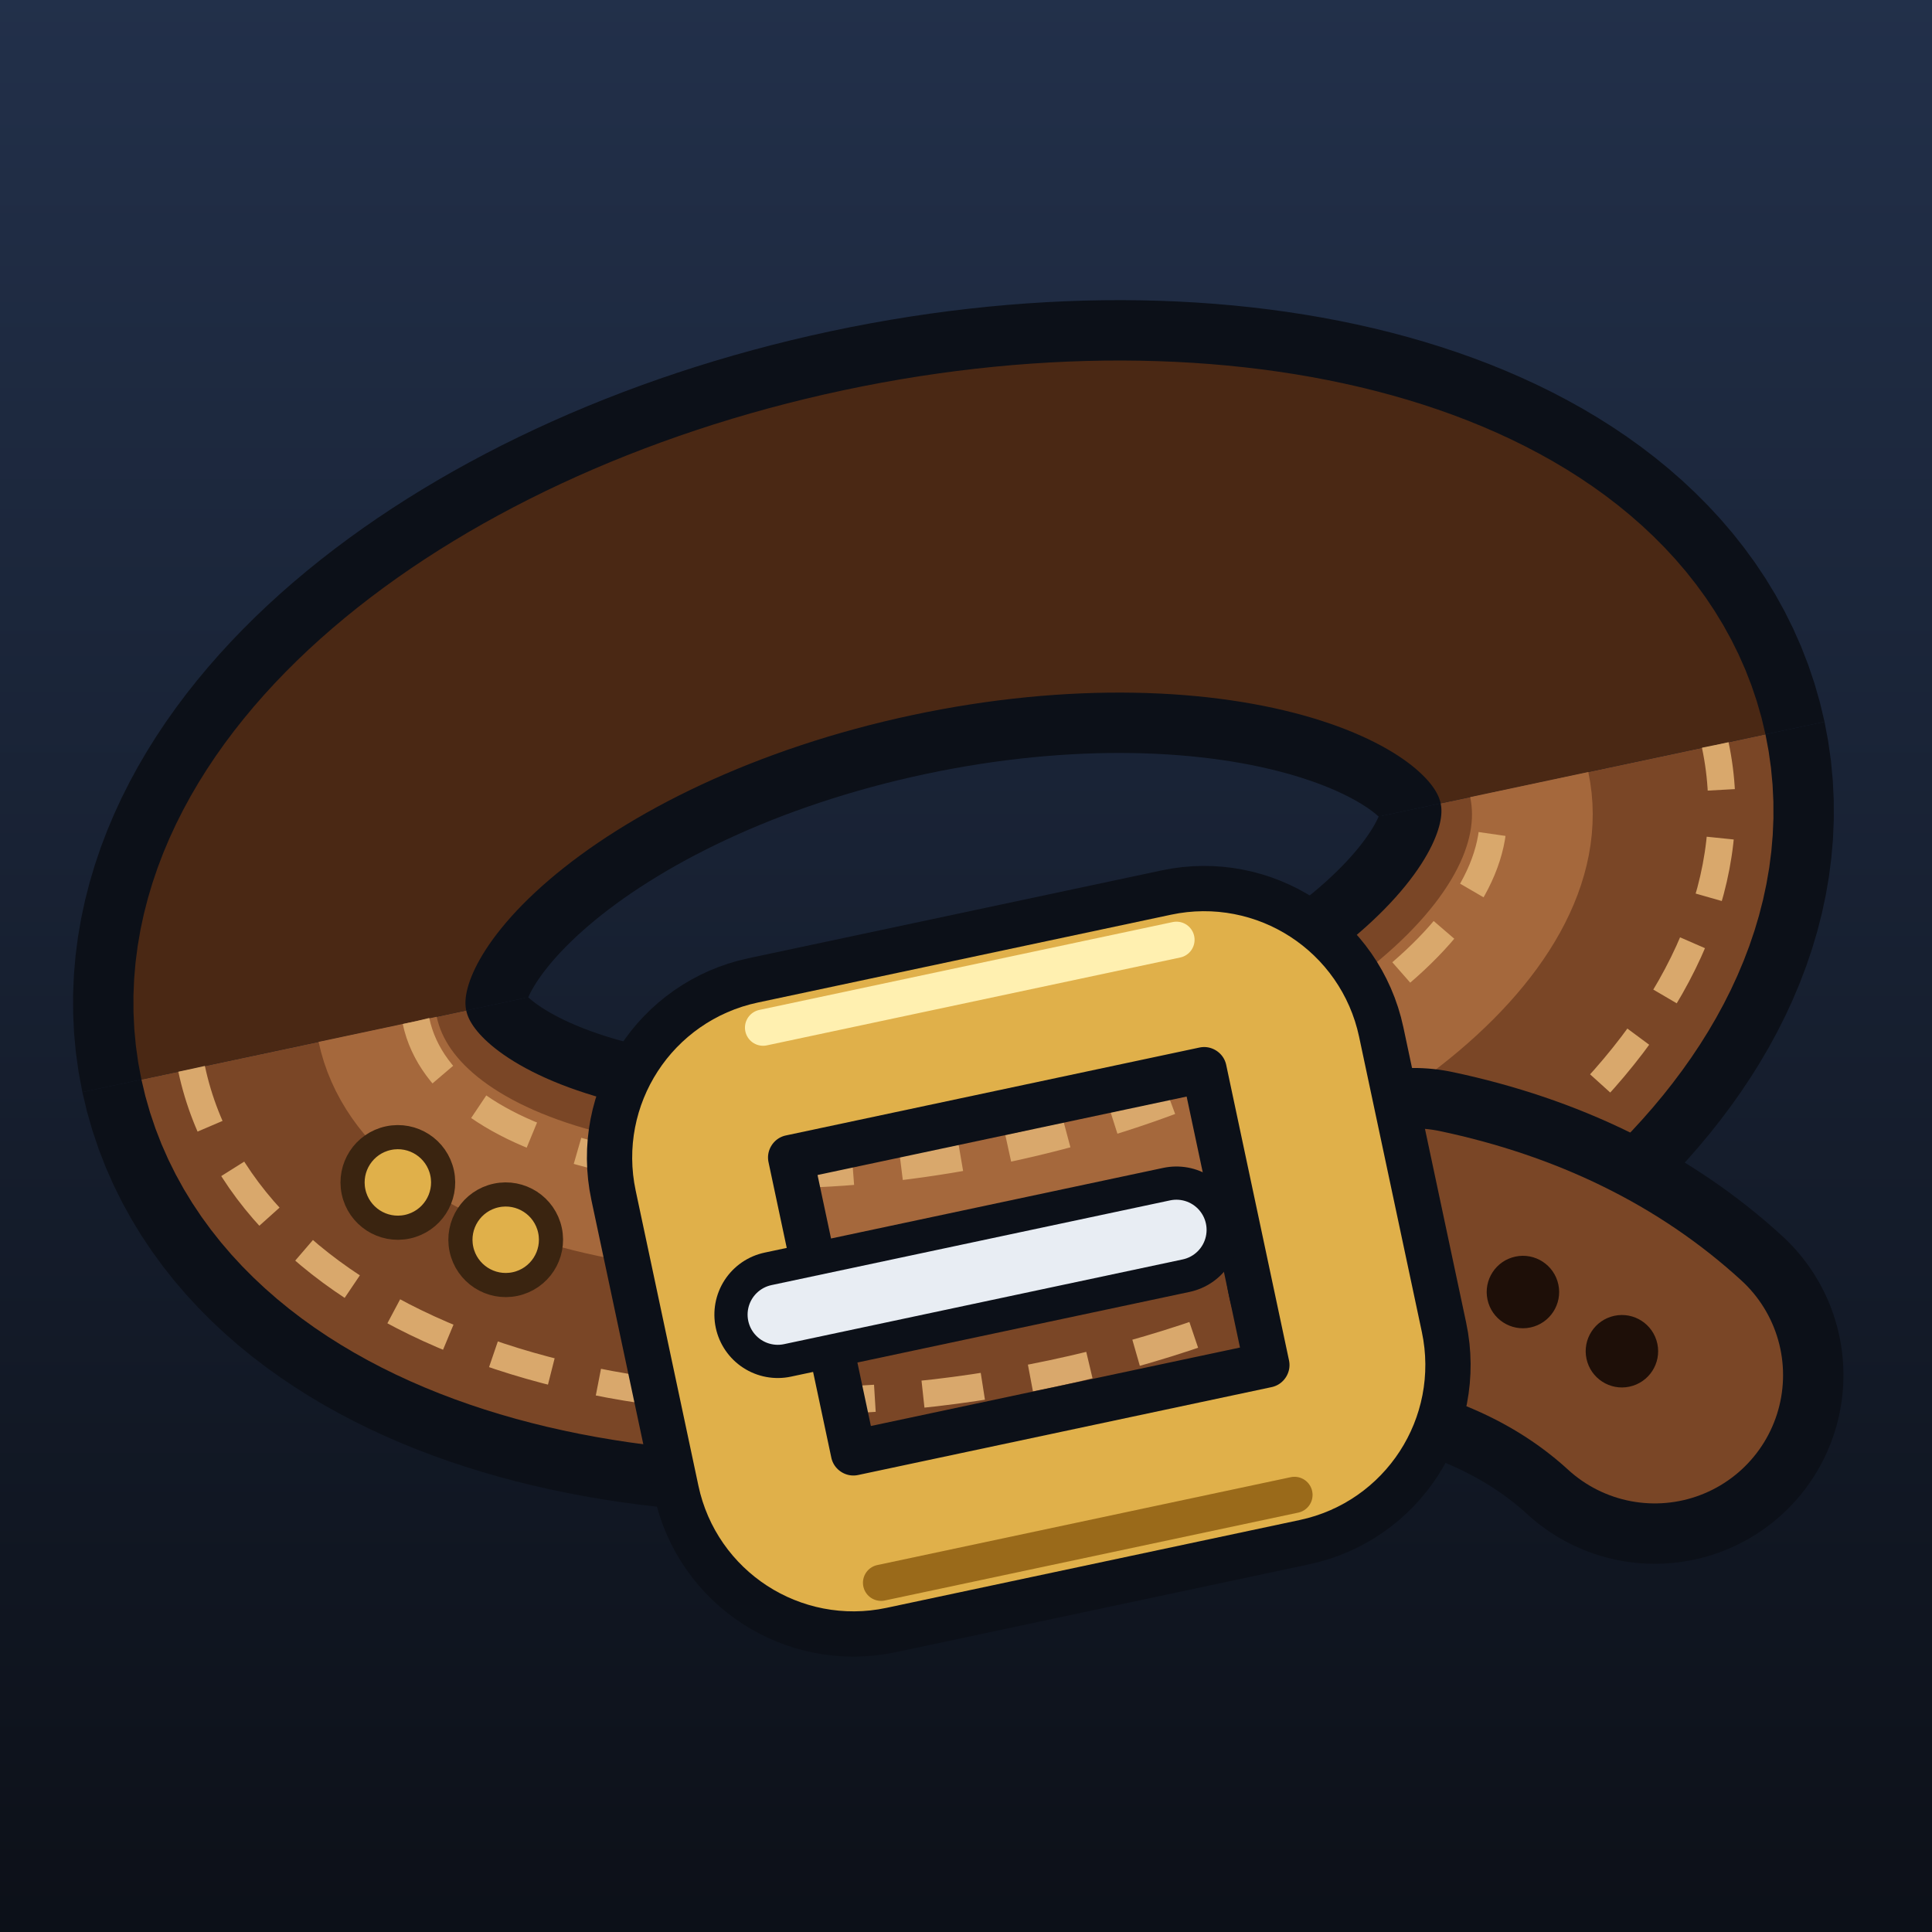
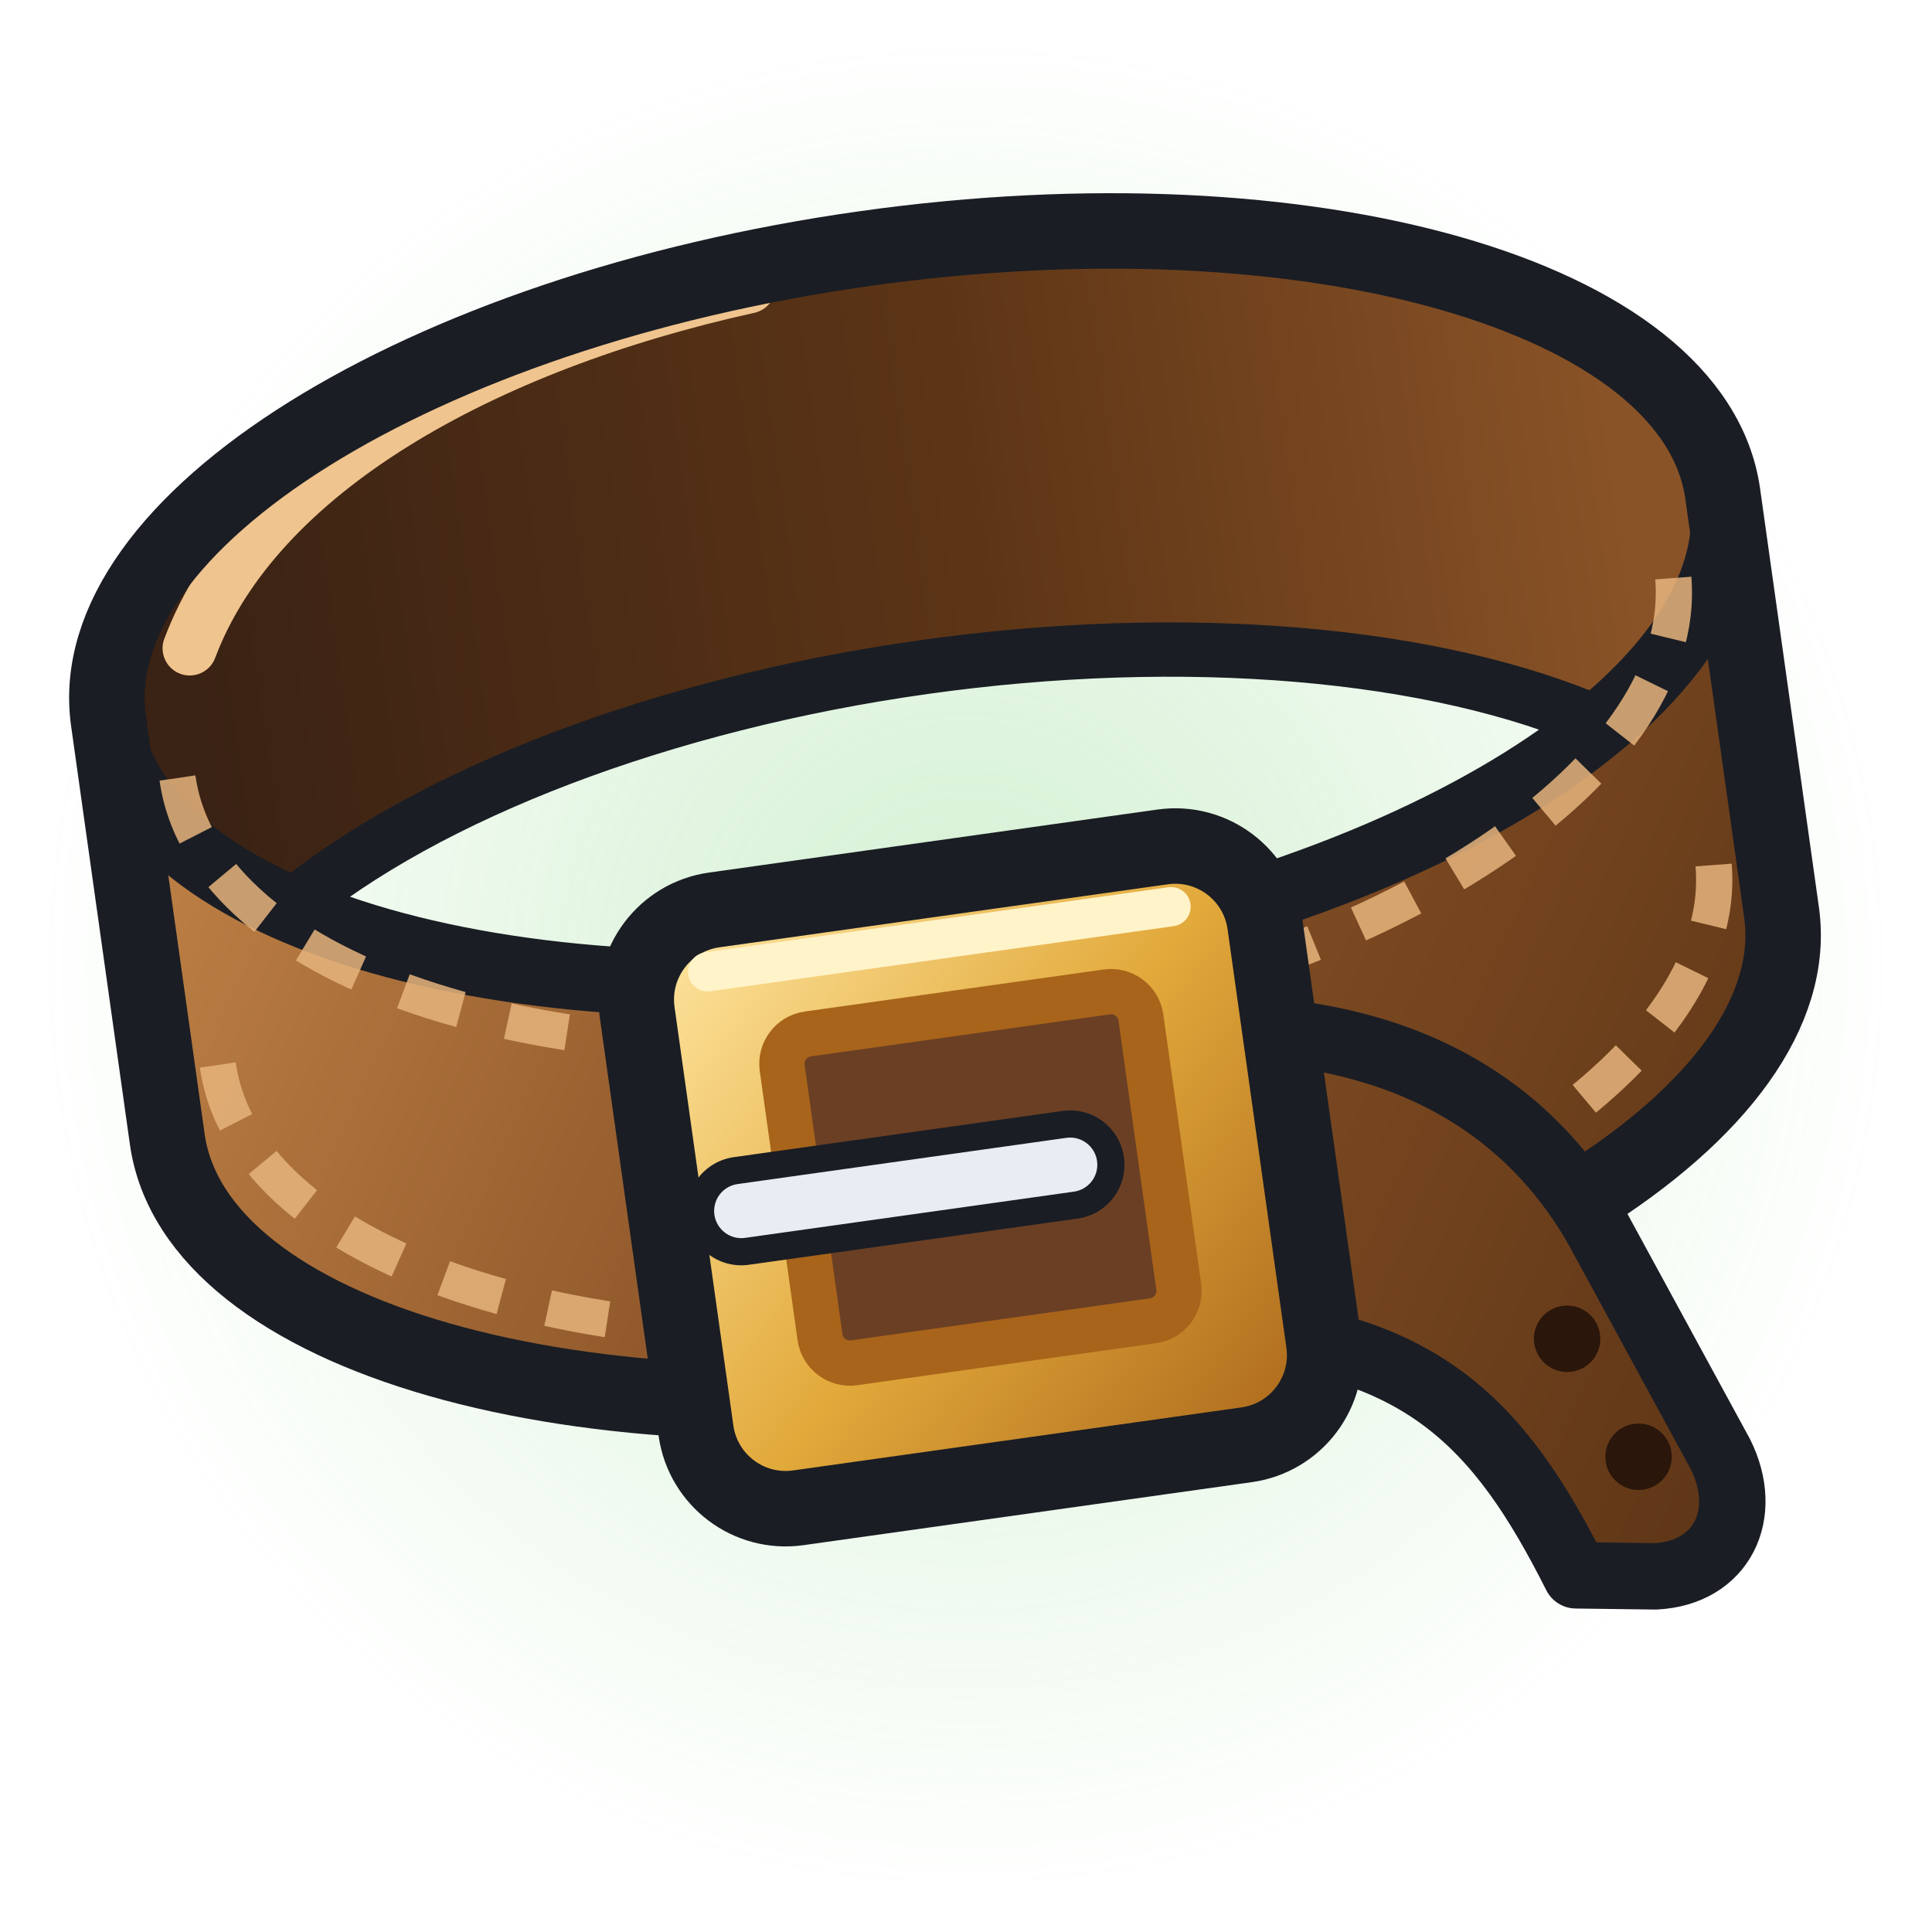
<svg xmlns="http://www.w3.org/2000/svg" width="128" height="128" viewBox="0 0 64 64">
  <defs>
-     <linearGradient id="bg" x1="0" y1="0" x2="0" y2="1">
-       <stop offset="0" stop-color="#22304a" />
-       <stop offset="1" stop-color="#0c1018" />
+     <radialGradient id="aura" cx="32" cy="32" r="31" gradientUnits="userSpaceOnUse">
+       <stop offset="0" stop-color="#6fcf6a" stop-opacity="0.3" />
+       <stop offset="1" stop-color="#6fcf6a" stop-opacity="0" />
+     </radialGradient>
+     <linearGradient id="leather" x1="5" y1="14" x2="59" y2="48" gradientUnits="userSpaceOnUse">
+       <stop offset="0" stop-color="#c98a4c" />
+       <stop offset="0.5" stop-color="#8a5327" />
+       <stop offset="1" stop-color="#5d3516" />
+     </linearGradient>
+     <linearGradient id="inside" x1="8" y1="0" x2="56" y2="0" gradientUnits="userSpaceOnUse">
+       <stop offset="0" stop-color="#3a2214" />
+       <stop offset="0.55" stop-color="#5d3516" />
+       <stop offset="1" stop-color="#8a5327" />
+     </linearGradient>
+     <linearGradient id="gold" x1="22" y1="29" x2="42" y2="49" gradientUnits="userSpaceOnUse">
+       <stop offset="0" stop-color="#ffe7a3" />
+       <stop offset="0.5" stop-color="#e2a93b" />
+       <stop offset="1" stop-color="#a8641a" />
    </linearGradient>
  </defs>
-   <rect width="64" height="64" fill="url(#bg)" />
-   <g transform="rotate(-12 32 32)">
-     <path d="M 10 30 A 22 12 0 0 1 54 30" fill="none" stroke="#0c1018" stroke-width="15" />
-     <path d="M 10 30 A 22 12 0 0 1 54 30" fill="none" stroke="#4a2814" stroke-width="11" />
-     <path d="M 10 30 A 22 12 0 0 0 54 30" fill="none" stroke="#0c1018" stroke-width="15" />
-     <path d="M 10 30 A 22 12 0 0 0 54 30" fill="none" stroke="#7a4626" stroke-width="11" />
-     <path d="M 12.5 30 A 19.5 9.5 0 0 0 51.5 30" fill="none" stroke="#a5683c" stroke-width="4" />
-     <path d="M 6.2 30 A 25.8 15.8 0 0 0 57.8 30 M 13.8 30 A 18.2 8.2 0 0 0 50.2 30" fill="none" stroke="#d9a86c" stroke-width="0.9" stroke-dasharray="2 1.6" />
-     <g fill="#e0b04a" stroke="#3a2410" stroke-width="0.8">
-       <circle cx="12.1" cy="35.1" r="1.5" />
-       <circle cx="15.2" cy="37.7" r="1.5" />
-     </g>
-     <path d="M 44.5 44.5 Q 49 46.5 51.5 50" fill="none" stroke="#0c1018" stroke-width="12.5" stroke-linecap="round" />
-     <path d="M 44.5 44.5 Q 49 46.5 51.5 50" fill="none" stroke="#7a4626" stroke-width="8.5" stroke-linecap="round" />
-     <g fill="#1e0f08">
-       <circle cx="47.8" cy="46.4" r="1.2" />
-       <circle cx="50.6" cy="49" r="1.2" />
-     </g>
-     <rect x="22" y="34" width="20" height="16" rx="3" fill="none" stroke="#0c1018" stroke-width="7.5" />
-     <rect x="22" y="34" width="20" height="16" rx="3" fill="none" stroke="#e0b04a" stroke-width="4.5" />
-     <path d="M 25 32.6 L 39 32.6" stroke="#fff0b0" stroke-width="1.2" stroke-linecap="round" />
-     <path d="M 25 51.4 L 39 51.4" stroke="#9a6a1a" stroke-width="1.2" stroke-linecap="round" />
-     <path d="M 23.5 42 L 37 42" stroke="#0c1018" stroke-width="4.2" stroke-linecap="round" />
-     <path d="M 23.5 42 L 37 42" stroke="#e8edf3" stroke-width="2" stroke-linecap="round" />
+   <circle cx="32" cy="32" r="31" fill="url(#aura)" />
+   <g transform="rotate(-8 32 32)">
+     <path d="M 5 20 A 27 12 0 0 1 59 20 L 59 34 A 27 12 0 0 1 5 34 Z M 10.07 27 A 27 12 0 0 1 53.93 27 A 27 12 0 0 1 10.07 27 Z" fill="url(#leather)" fill-rule="evenodd" />
+     <path d="M 5 20 A 27 12 0 0 1 59 20 A 27 12 0 0 1 5 20 Z M 10.07 27 A 27 12 0 0 1 53.93 27 A 27 12 0 0 1 10.07 27 Z" fill="url(#inside)" fill-rule="evenodd" />
+     <path d="M 10.07 27 A 27 12 0 0 1 53.93 27 A 27 12 0 0 1 10.07 27 Z" fill="none" stroke="#1a1d24" stroke-width="1.8" stroke-linejoin="round" />
+     <path d="M 5 20 A 27 12 0 0 0 59 20" fill="none" stroke="#1a1d24" stroke-width="2.2" />
+     <path d="M 7 22.2 A 25 12 0 0 0 57 22.2 M 7 31.8 A 25 12 0 0 0 57 31.8" fill="none" stroke="#e6b47c" stroke-width="1.2" stroke-dasharray="2 1.6" opacity="0.85" />
+     <path d="M 8 18 C 11 12.5 19 9.4 28 8.7" fill="none" stroke="#f0c48e" stroke-width="1.8" stroke-linecap="round" />
+     <path d="M 5 20 A 27 12 0 0 1 59 20 L 59 34 A 27 12 0 0 1 5 34 Z" fill="none" stroke="#1a1d24" stroke-width="2.5" stroke-linejoin="round" />
+     <path d="M 38 35 C 45 35.5 49.5 38.5 51.5 43.5 L 54.5 51.5 C 55.2 53.6 54 55.4 51.8 55.2 L 49.2 54.8 C 47.4 49.5 45.2 46.2 38 45 Z" fill="url(#leather)" stroke="#1a1d24" stroke-width="2.2" stroke-linejoin="round" />
+     <circle cx="50" cy="47" r="1.1" fill="#2a160a" />
+     <circle cx="51.8" cy="51.2" r="1.1" fill="#2a160a" />
+     <rect x="21" y="29" width="21" height="20" rx="3" fill="url(#gold)" stroke="#1a1d24" stroke-width="2.5" />
+     <rect x="25.5" y="33.5" width="12" height="11" rx="1" fill="#6b3f24" stroke="#a8641a" stroke-width="1.5" />
+     <path d="M 23.5 39 L 34.5 39" stroke="#1a1d24" stroke-width="3.6" stroke-linecap="round" />
+     <path d="M 23.5 39 L 34.5 39" stroke="#e8edf3" stroke-width="1.8" stroke-linecap="round" />
+     <path d="M 23.5 31 L 39 31" stroke="#fff3c9" stroke-width="1.3" stroke-linecap="round" />
  </g>
</svg>
